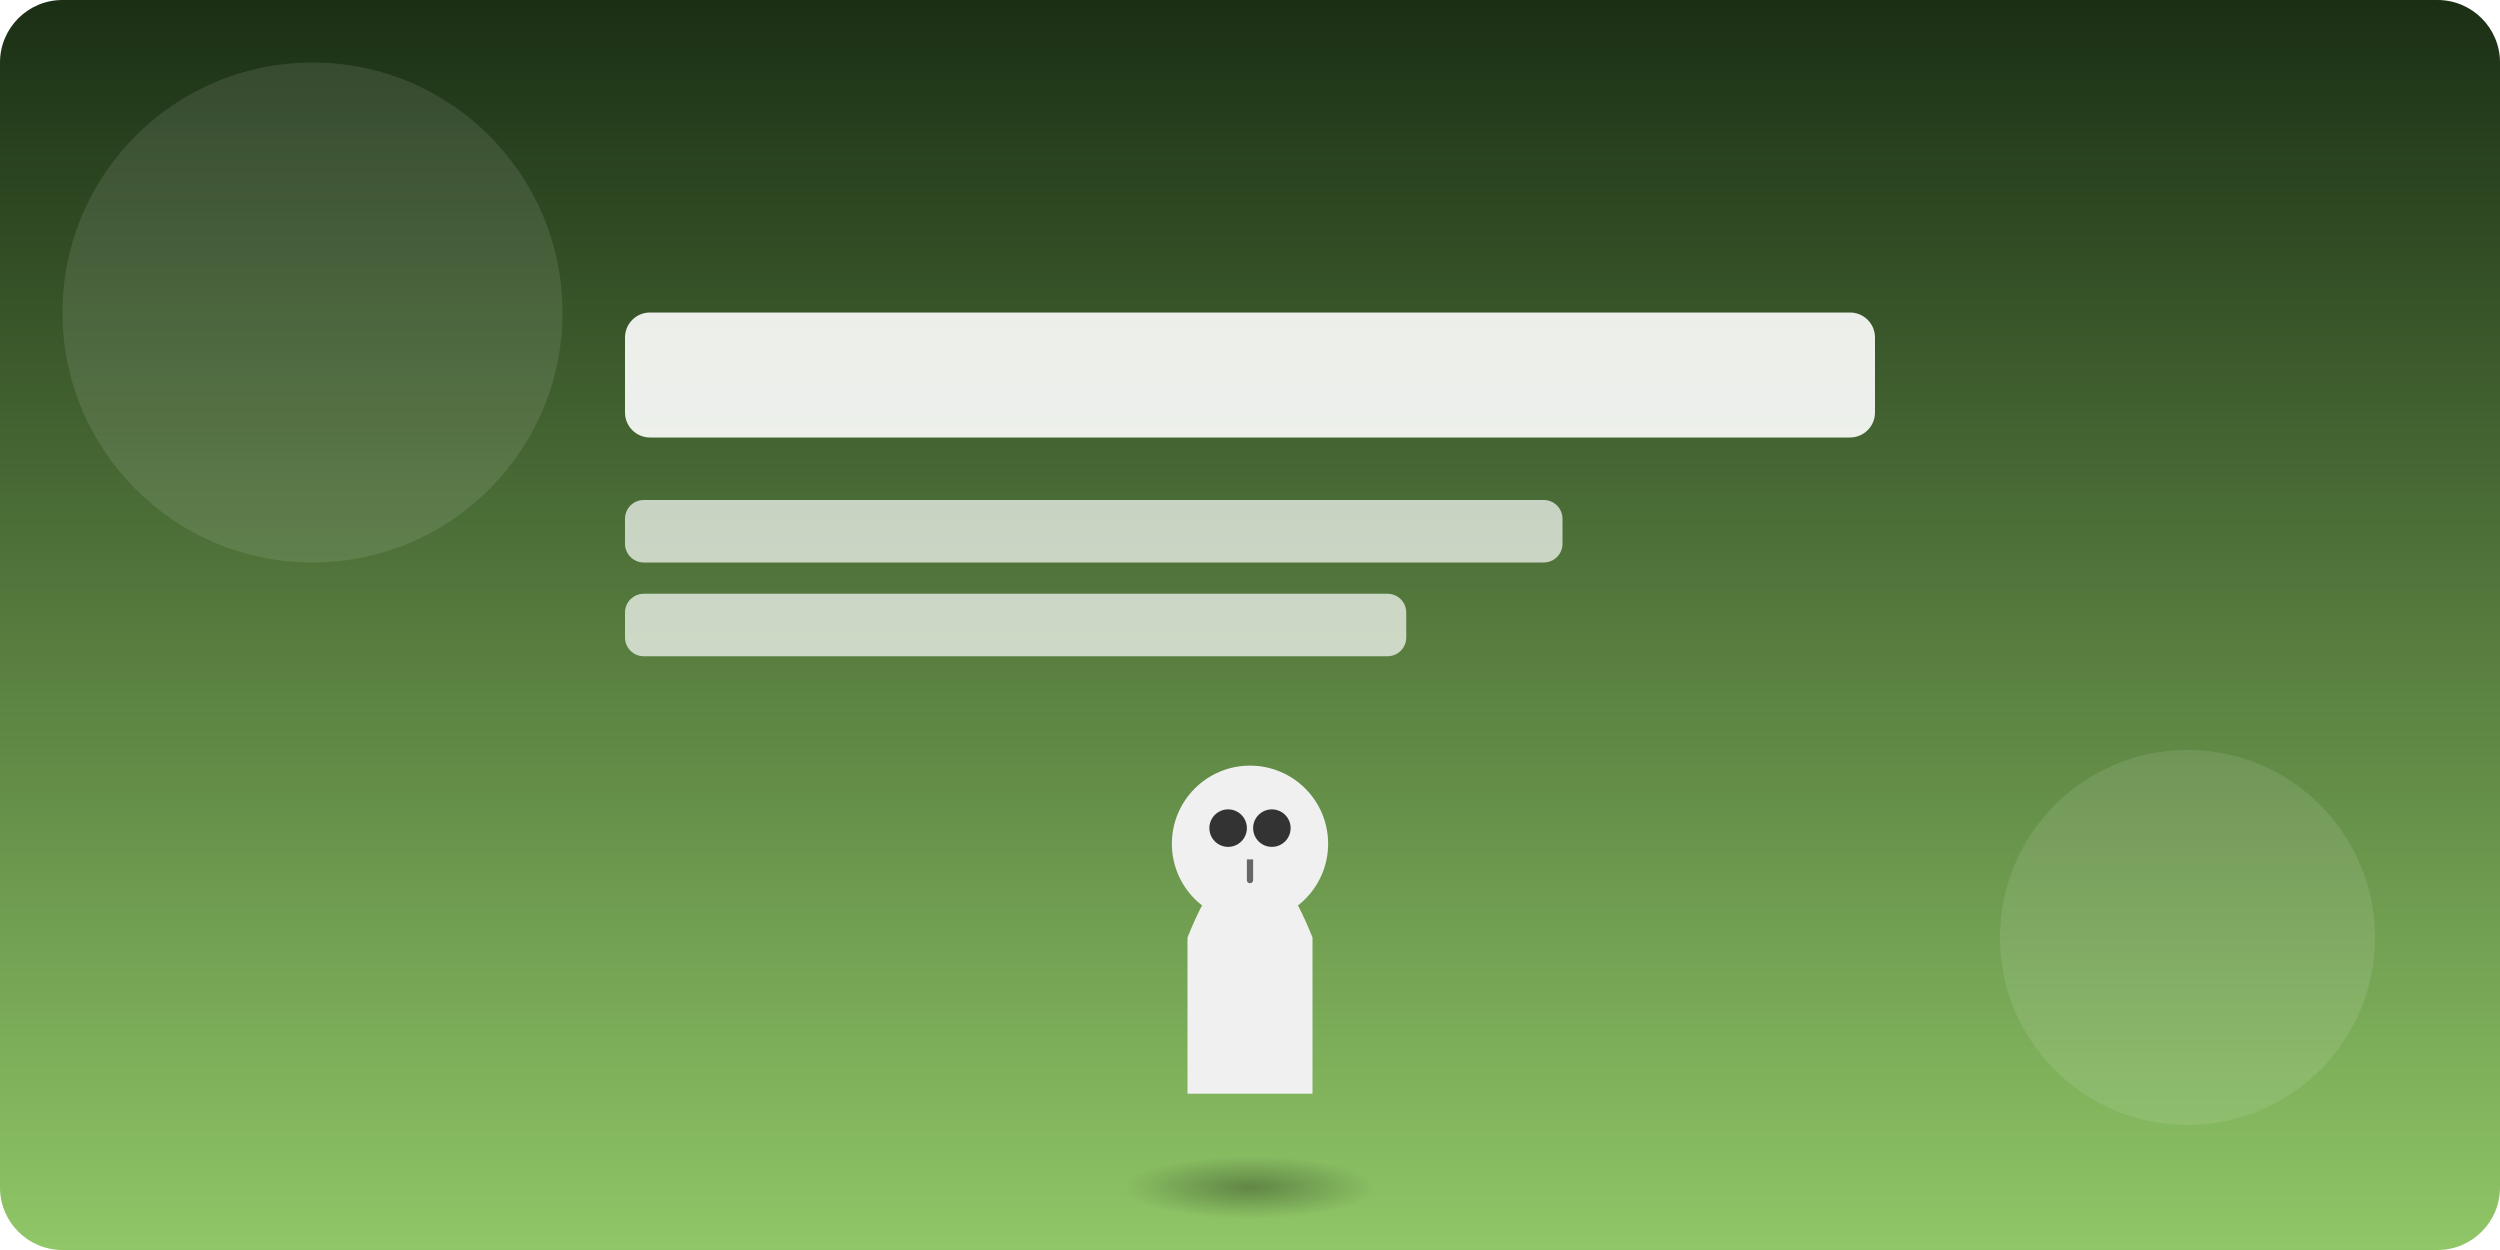
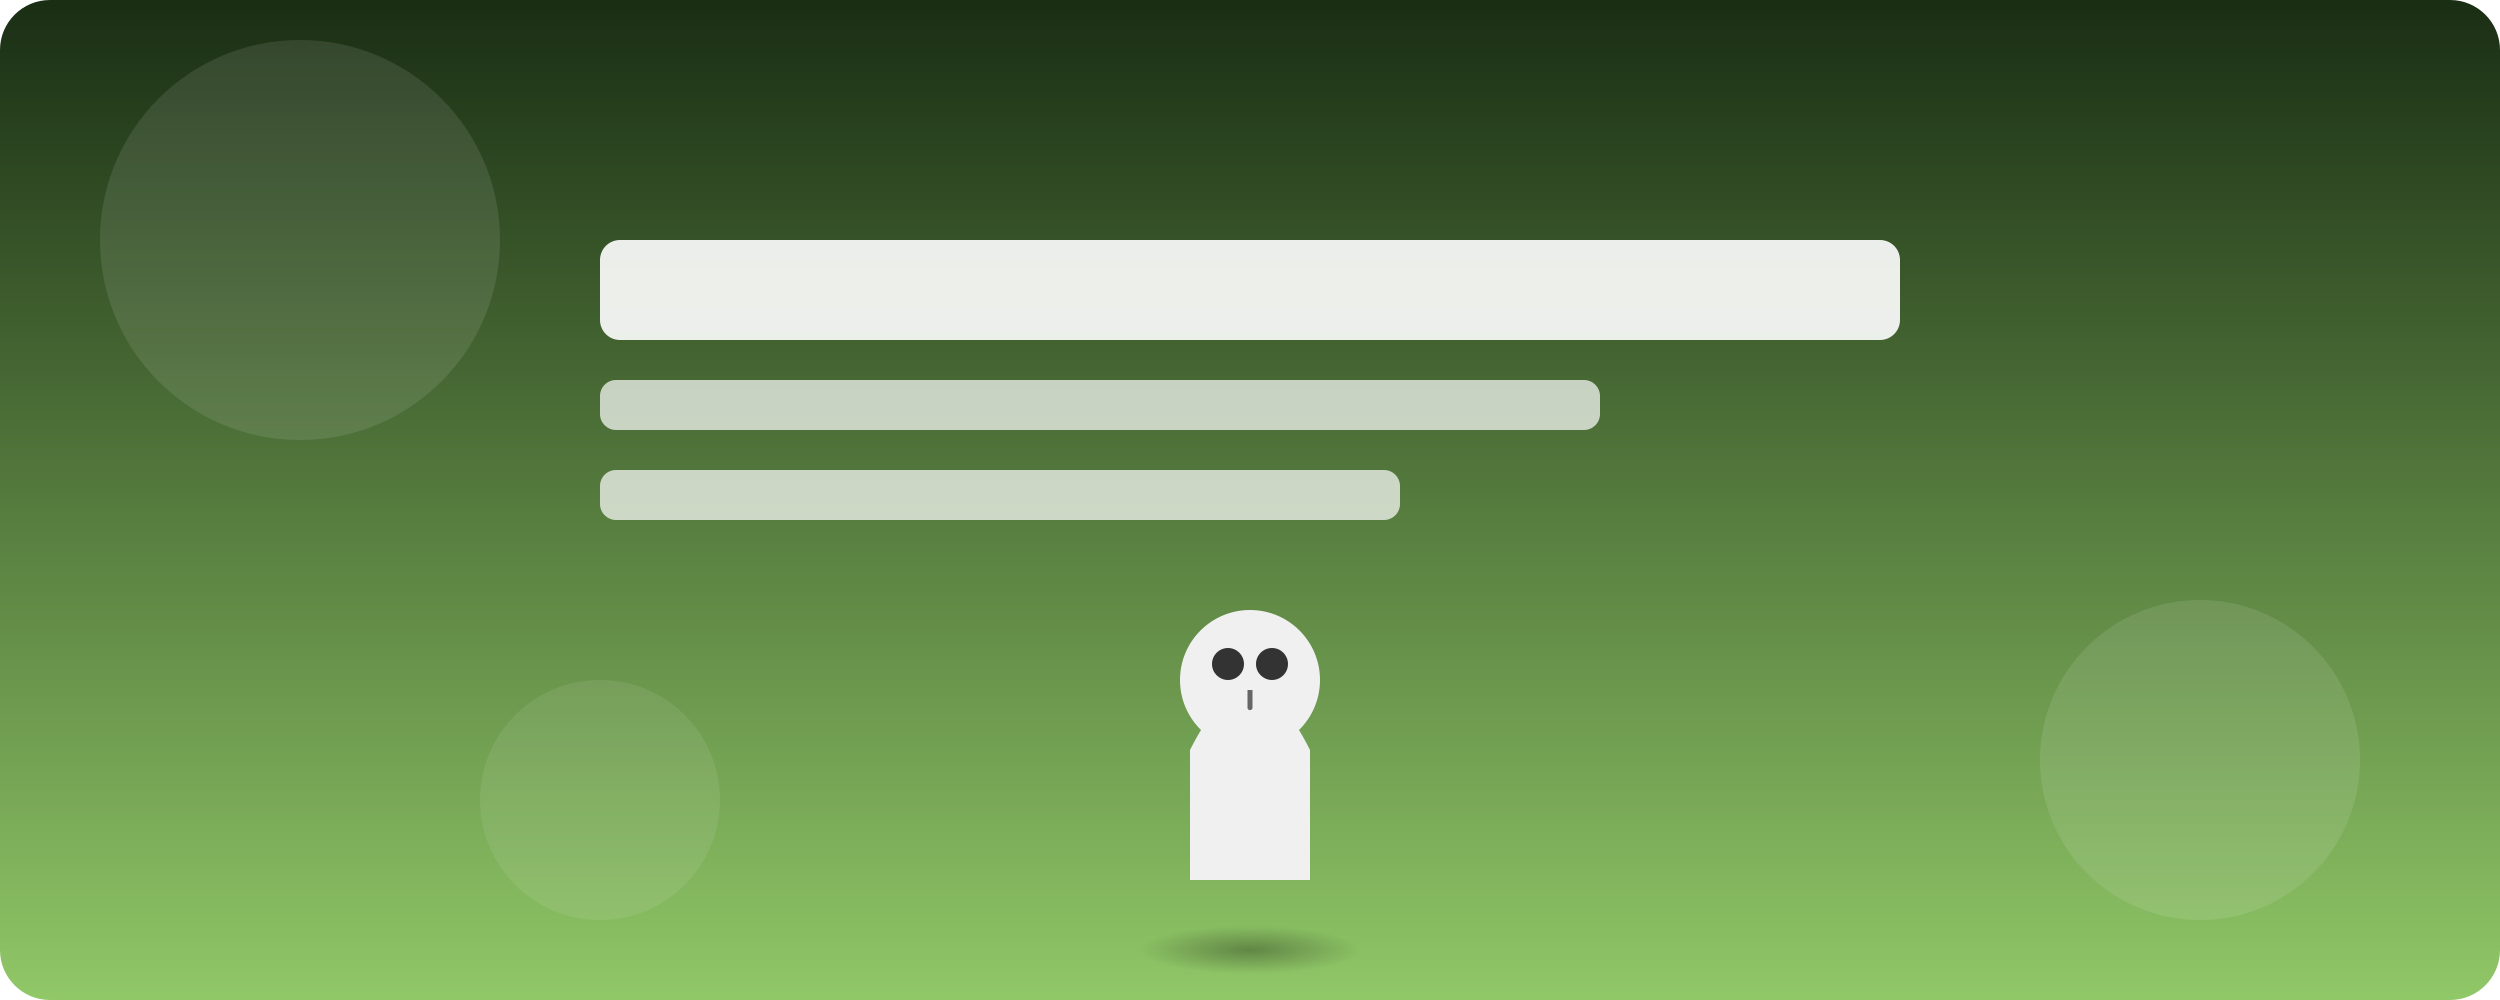
- <svg xmlns="http://www.w3.org/2000/svg" viewBox="0 0 800 400">
+ <svg xmlns="http://www.w3.org/2000/svg" viewBox="0 0 1250 500">
  <defs>
    <linearGradient id="bgGradient" x1="0%" y1="0%" x2="0%" y2="100%">
      <stop offset="0%" style="stop-color:#1a2e14;stop-opacity:1" />
      <stop offset="100%" style="stop-color:#90c767;stop-opacity:1" />
    </linearGradient>
    <radialGradient id="shadowGradient" cx="50%" cy="50%" r="50%" fx="50%" fy="50%">
      <stop offset="0%" style="stop-color:rgba(0,0,0,0.3)" />
      <stop offset="100%" style="stop-color:rgba(0,0,0,0)" />
    </radialGradient>
  </defs>
-   <rect width="800" height="400" fill="url(#bgGradient)" rx="20" />
-   <circle cx="100" cy="100" r="80" fill="rgba(255,255,255,0.1)" />
-   <circle cx="700" cy="300" r="60" fill="rgba(255,255,255,0.1)" />
-   <rect x="200" y="100" width="400" height="40" rx="8" fill="rgba(255,255,255,0.9)" />
-   <rect x="200" y="160" width="300" height="20" rx="6" fill="rgba(255,255,255,0.7)" />
-   <rect x="200" y="190" width="250" height="20" rx="6" fill="rgba(255,255,255,0.7)" />
-   <ellipse cx="400" cy="380" rx="40" ry="10" fill="url(#shadowGradient)" />
-   <path d="M380 300 Q400 250 420 300 L420 350 L380 350 Z" fill="#f0f0f0" />
-   <circle cx="400" cy="270" r="25" fill="#f0f0f0" />
-   <circle cx="393" cy="265" r="6" fill="#333" />
-   <circle cx="407" cy="265" r="6" fill="#333" />
-   <path d="M400 275 Q400 285 400 280" stroke="#666" fill="none" stroke-width="2" />
+   <rect width="1250" height="500" fill="url(#bgGradient)" rx="25" />
+   <circle cx="150" cy="120" r="100" fill="rgba(255,255,255,0.1)" />
+   <circle cx="1100" cy="380" r="80" fill="rgba(255,255,255,0.1)" />
+   <circle cx="300" cy="400" r="60" fill="rgba(255,255,255,0.08)" />
+   <rect x="300" y="120" width="650" height="50" rx="10" fill="rgba(255,255,255,0.9)" />
+   <rect x="300" y="190" width="500" height="25" rx="8" fill="rgba(255,255,255,0.7)" />
+   <rect x="300" y="235" width="400" height="25" rx="8" fill="rgba(255,255,255,0.7)" />
+   <ellipse cx="625" cy="475" rx="55" ry="12" fill="url(#shadowGradient)" />
+   <path d="M595 375 Q625 315 655 375 L655 440 L595 440 Z" fill="#f0f0f0" />
+   <circle cx="625" cy="340" r="35" fill="#f0f0f0" />
+   <circle cx="614" cy="332" r="8" fill="#333" />
+   <circle cx="636" cy="332" r="8" fill="#333" />
+   <path d="M625 345 Q625 358 625 352" stroke="#666" fill="none" stroke-width="2.5" />
</svg>
